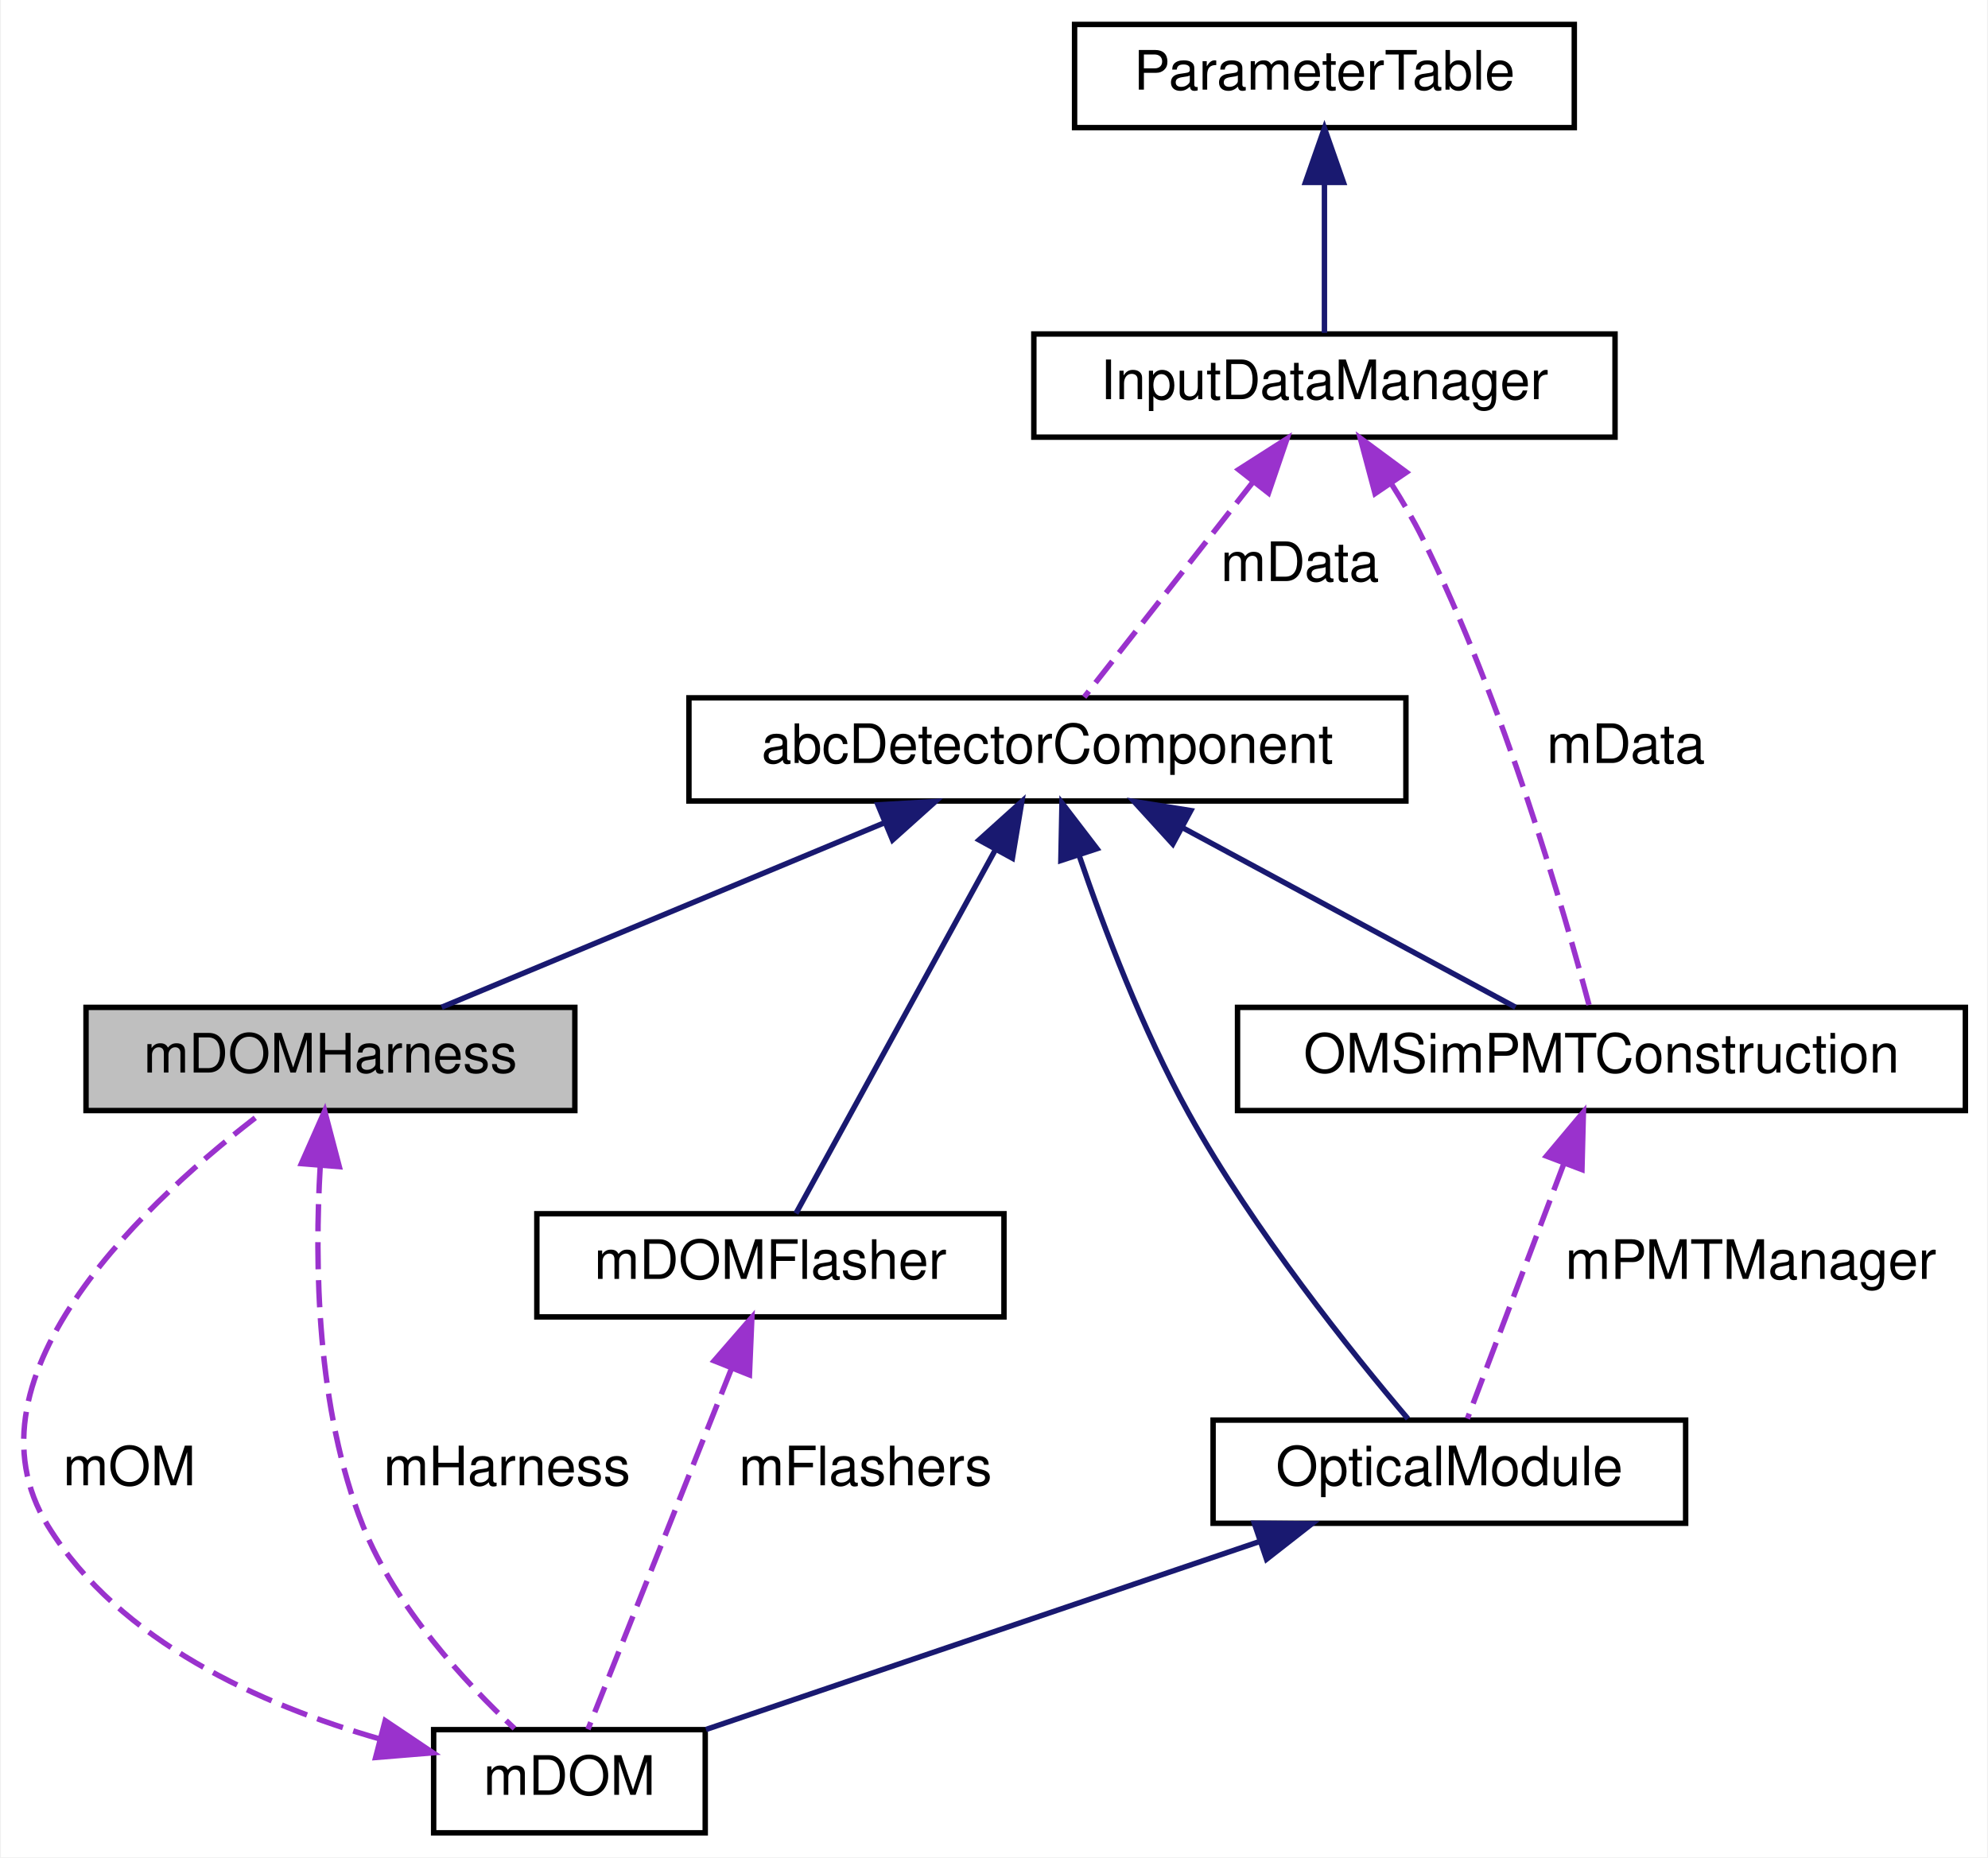
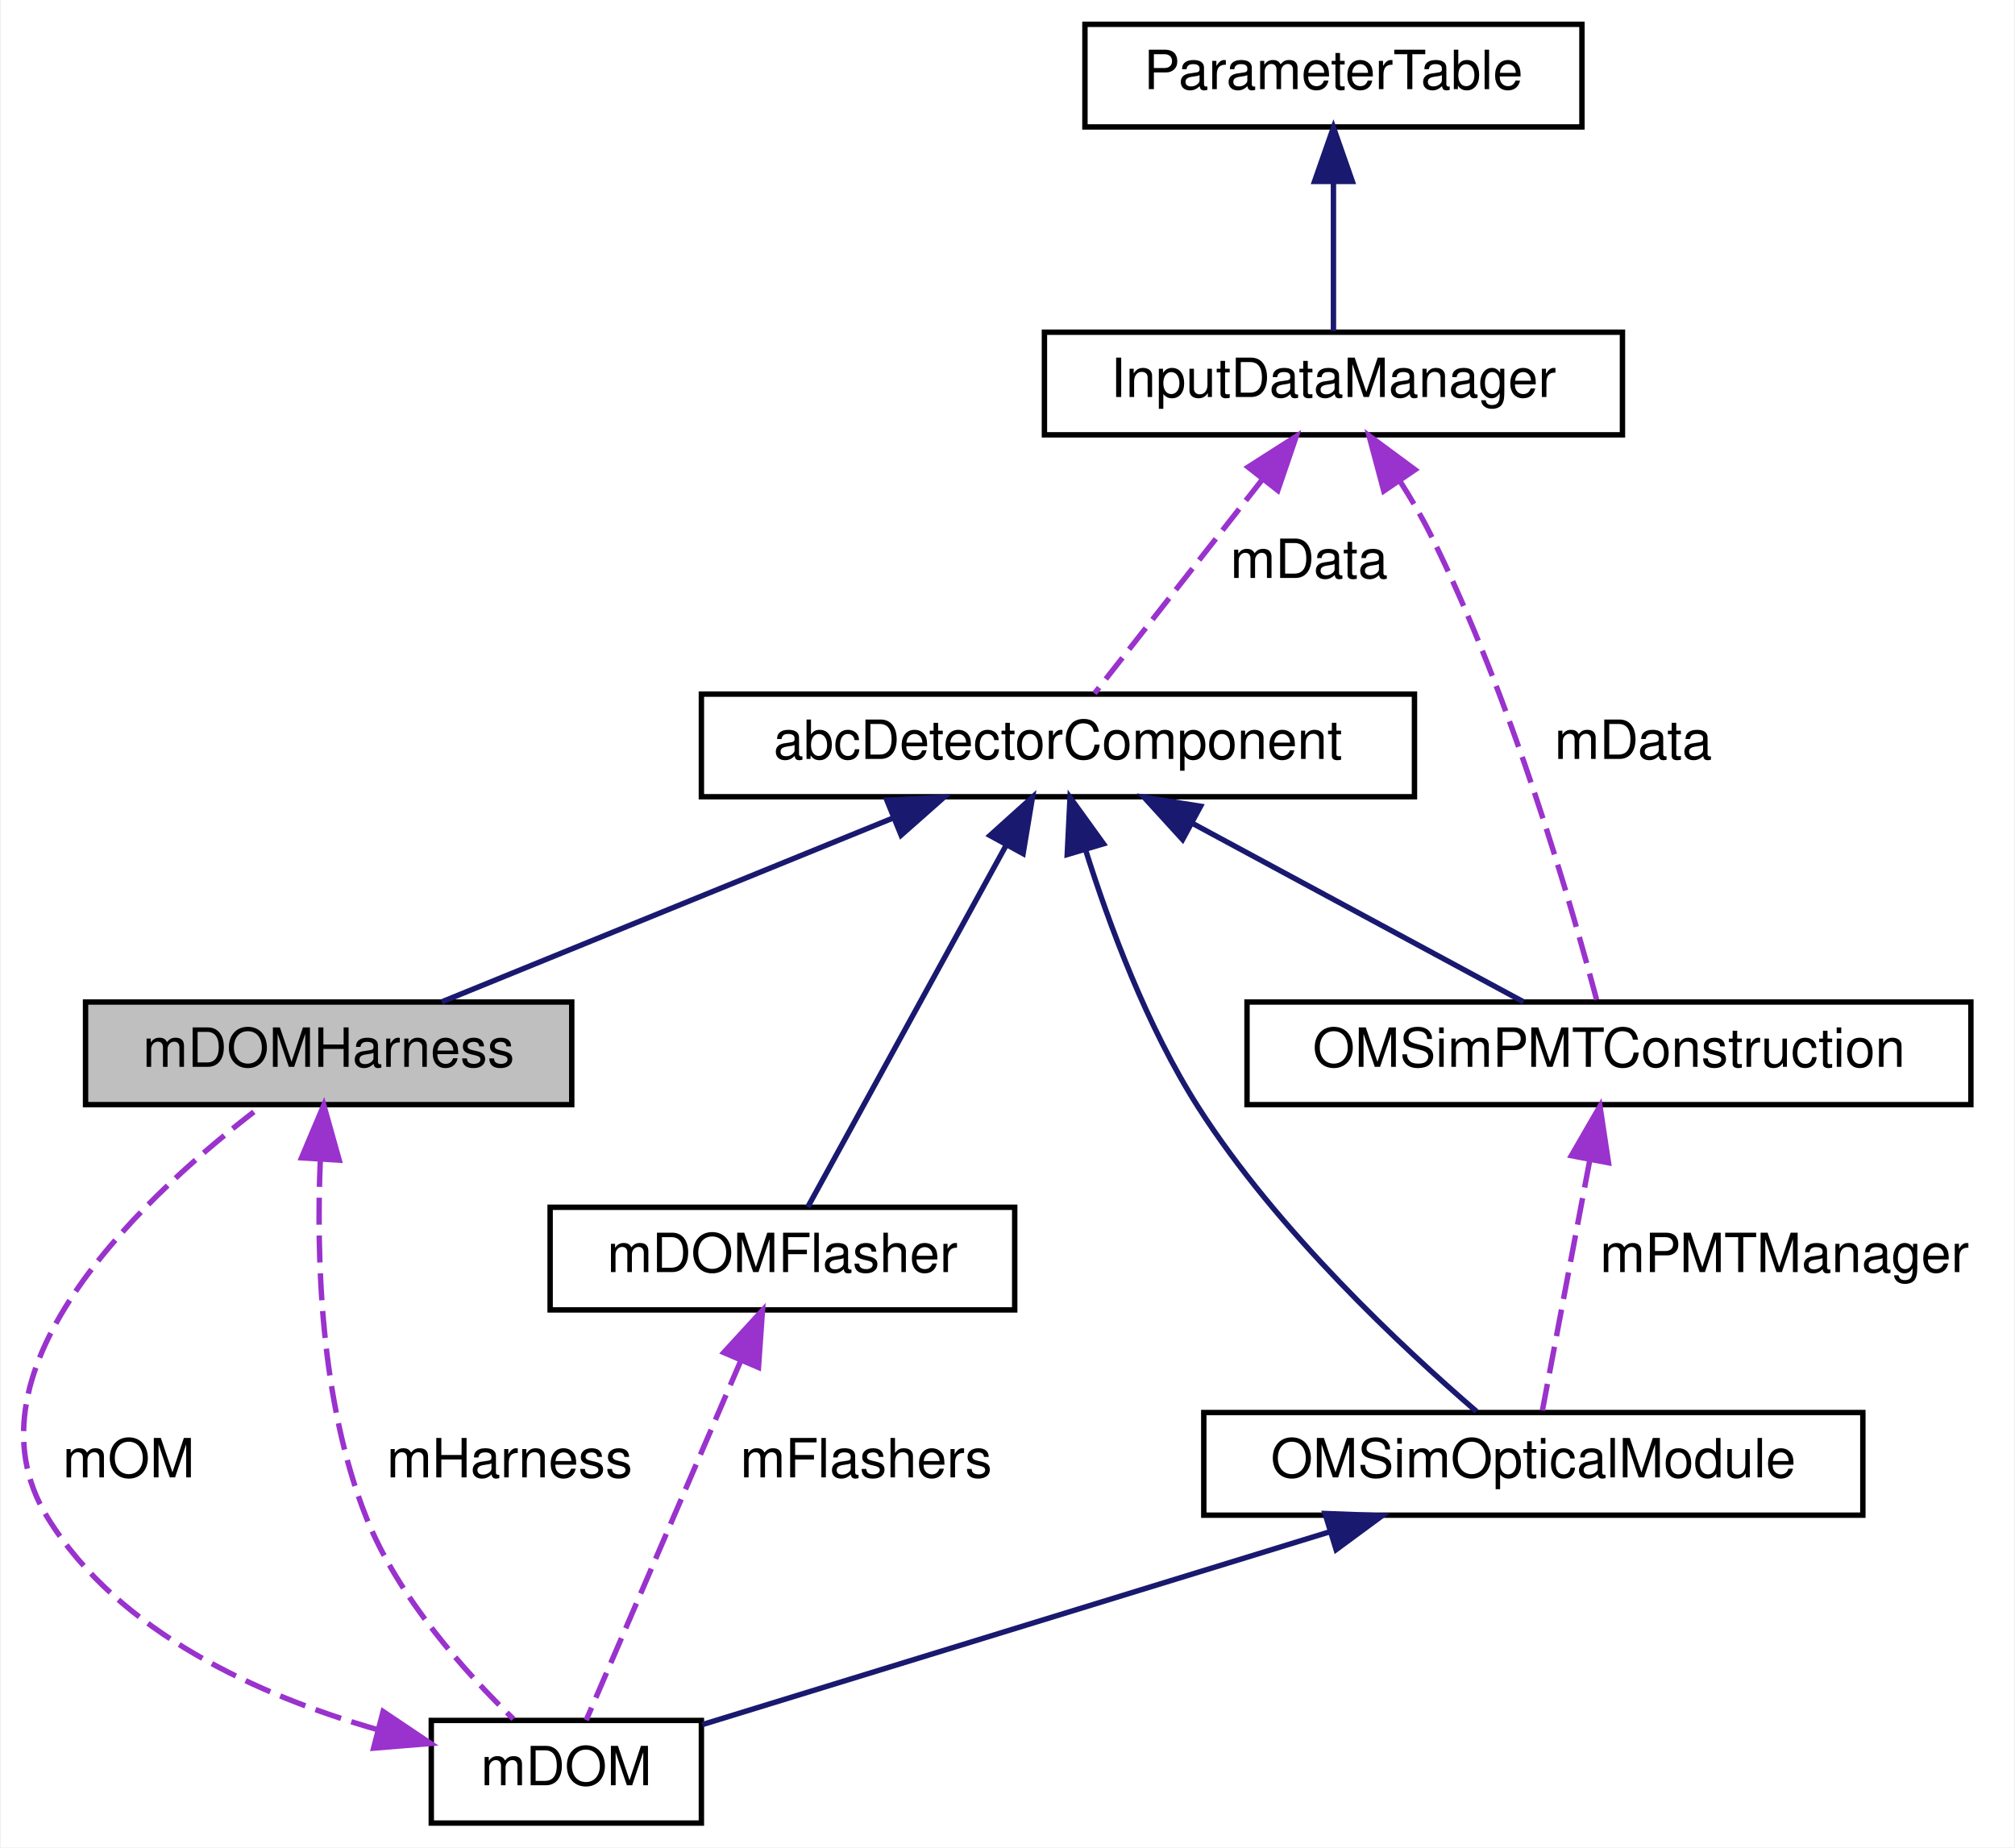
- <svg xmlns="http://www.w3.org/2000/svg" xmlns:xlink="http://www.w3.org/1999/xlink" width="366pt" height="342pt" viewBox="0.00 0.00 365.67 342.00">
+ <svg xmlns="http://www.w3.org/2000/svg" xmlns:xlink="http://www.w3.org/1999/xlink" width="373pt" height="342pt" viewBox="0.00 0.00 372.67 342.00">
  <g id="graph0" class="graph" transform="scale(1 1) rotate(0) translate(4 338)">
-     <polygon fill="white" stroke="transparent" points="-4,4 -4,-338 361.67,-338 361.67,4 -4,4" />
+     <polygon fill="white" stroke="transparent" points="-4,4 -4,-338 368.67,-338 368.67,4 -4,4" />
    <g id="node1" class="node">
      <g id="a_node1">
        <a xlink:title=" ">
          <polygon fill="#bfbfbf" stroke="black" points="11.67,-133.5 11.67,-152.5 101.67,-152.5 101.67,-133.5 11.67,-133.5" />
          <text text-anchor="middle" x="56.67" y="-140.5" font-family="Helvetica,sans-Serif" font-size="10.00">mDOMHarness</text>
        </a>
      </g>
    </g>
    <g id="node5" class="node">
      <g id="a_node5">
        <a xlink:href="classm_d_o_m.html" target="_top" xlink:title=" ">
          <polygon fill="white" stroke="black" points="75.67,-0.5 75.67,-19.5 125.67,-19.5 125.67,-0.5 75.67,-0.5" />
          <text text-anchor="middle" x="100.67" y="-7.5" font-family="Helvetica,sans-Serif" font-size="10.00">mDOM</text>
        </a>
      </g>
    </g>
    <g id="edge10" class="edge">
-       <path fill="none" stroke="#9a32cd" stroke-dasharray="5,2" d="M54.79,-123.26C53.74,-105.54 54.06,-78.52 62.67,-57 68.67,-42 81.47,-28.2 90.55,-19.71" />
-       <polygon fill="#9a32cd" stroke="#9a32cd" points="51.32,-123.73 55.61,-133.42 58.3,-123.17 51.32,-123.73" />
-       <text text-anchor="middle" x="89.17" y="-64.5" font-family="Helvetica,sans-Serif" font-size="10.00"> mHarness</text>
+       <path fill="none" stroke="#9a32cd" stroke-dasharray="5,2" d="M55.13,-123.27C54.38,-105.56 55.07,-78.55 63.67,-57 69.6,-42.15 82.04,-28.32 90.86,-19.78" />
+       <polygon fill="#9a32cd" stroke="#9a32cd" points="51.65,-123.66 55.77,-133.42 58.63,-123.22 51.65,-123.66" />
+       <text text-anchor="middle" x="90.17" y="-64.5" font-family="Helvetica,sans-Serif" font-size="10.00"> mHarness</text>
    </g>
    <g id="node2" class="node">
      <g id="a_node2">
        <a xlink:href="classabc_detector_component.html" target="_top" xlink:title="Abstract base class used for constructing detector components.">
-           <polygon fill="white" stroke="black" points="122.67,-190.5 122.67,-209.5 254.67,-209.5 254.67,-190.5 122.67,-190.5" />
-           <text text-anchor="middle" x="188.67" y="-197.5" font-family="Helvetica,sans-Serif" font-size="10.00">abcDetectorComponent</text>
+           <polygon fill="white" stroke="black" points="125.67,-190.5 125.67,-209.5 257.67,-209.5 257.67,-190.5 125.67,-190.5" />
+           <text text-anchor="middle" x="191.67" y="-197.5" font-family="Helvetica,sans-Serif" font-size="10.00">abcDetectorComponent</text>
        </a>
      </g>
    </g>
    <g id="edge1" class="edge">
-       <path fill="none" stroke="midnightblue" d="M158.7,-186.51C133.78,-176.13 98.99,-161.63 77.15,-152.53" />
-       <polygon fill="midnightblue" stroke="midnightblue" points="157.47,-189.79 168.05,-190.41 160.16,-183.33 157.47,-189.79" />
+       <path fill="none" stroke="midnightblue" d="M161.02,-186.51C135.53,-176.13 99.95,-161.63 77.62,-152.53" />
+       <polygon fill="midnightblue" stroke="midnightblue" points="160,-189.87 170.58,-190.41 162.64,-183.39 160,-189.87" />
    </g>
    <g id="node6" class="node">
      <g id="a_node6">
-         <a xlink:href="class_optical_module.html" target="_top" xlink:title="Base class for OMs works as interface.">
-           <polygon fill="white" stroke="black" points="219.17,-57.5 219.17,-76.5 306.17,-76.5 306.17,-57.5 219.17,-57.5" />
-           <text text-anchor="middle" x="262.67" y="-64.5" font-family="Helvetica,sans-Serif" font-size="10.00">OpticalModule</text>
+         <a xlink:href="class_o_m_sim_optical_module.html" target="_top" xlink:title="Base class for OMs works as interface.">
+           <polygon fill="white" stroke="black" points="218.67,-57.5 218.67,-76.5 340.67,-76.5 340.67,-57.5 218.67,-57.5" />
+           <text text-anchor="middle" x="279.67" y="-64.5" font-family="Helvetica,sans-Serif" font-size="10.00">OMSimOpticalModule</text>
        </a>
      </g>
    </g>
    <g id="edge6" class="edge">
-       <path fill="none" stroke="midnightblue" d="M194.5,-180.5C199.12,-166.94 206.2,-148.3 214.67,-133 226.63,-111.4 244.83,-88.78 255.04,-76.75" />
-       <polygon fill="midnightblue" stroke="midnightblue" points="191.14,-179.54 191.35,-190.13 197.79,-181.72 191.14,-179.54" />
+       <path fill="none" stroke="midnightblue" d="M196.8,-180.62C201.13,-166.86 208.15,-147.9 217.67,-133 232.28,-110.13 255.67,-88.32 269.16,-76.7" />
+       <polygon fill="midnightblue" stroke="midnightblue" points="193.39,-179.8 193.91,-190.38 200.1,-181.79 193.39,-179.8" />
    </g>
    <g id="node7" class="node">
      <g id="a_node7">
        <a xlink:href="class_o_m_sim_p_m_t_construction.html" target="_top" xlink:title=" ">
-           <polygon fill="white" stroke="black" points="223.67,-133.5 223.67,-152.5 357.67,-152.5 357.67,-133.5 223.67,-133.5" />
-           <text text-anchor="middle" x="290.67" y="-140.5" font-family="Helvetica,sans-Serif" font-size="10.00">OMSimPMTConstruction</text>
+           <polygon fill="white" stroke="black" points="226.67,-133.5 226.67,-152.5 360.67,-152.5 360.67,-133.5 226.67,-133.5" />
+           <text text-anchor="middle" x="293.67" y="-140.5" font-family="Helvetica,sans-Serif" font-size="10.00">OMSimPMTConstruction</text>
        </a>
      </g>
    </g>
    <g id="edge8" class="edge">
-       <path fill="none" stroke="midnightblue" d="M213.64,-185.54C232.74,-175.24 258.5,-161.35 274.85,-152.53" />
-       <polygon fill="midnightblue" stroke="midnightblue" points="211.75,-182.58 204.61,-190.41 215.07,-188.74 211.75,-182.58" />
+       <path fill="none" stroke="midnightblue" d="M216.64,-185.54C235.74,-175.24 261.5,-161.35 277.85,-152.53" />
+       <polygon fill="midnightblue" stroke="midnightblue" points="214.75,-182.58 207.61,-190.41 218.07,-188.74 214.75,-182.58" />
    </g>
    <g id="node8" class="node">
      <g id="a_node8">
        <a xlink:href="classm_d_o_m_flasher.html" target="_top" xlink:title="The mDOMFlasher class represents the 10 flashers in an mDOM optical module.">
-           <polygon fill="white" stroke="black" points="94.67,-95.5 94.67,-114.5 180.67,-114.5 180.67,-95.5 94.67,-95.5" />
-           <text text-anchor="middle" x="137.67" y="-102.5" font-family="Helvetica,sans-Serif" font-size="10.00">mDOMFlasher</text>
+           <polygon fill="white" stroke="black" points="97.67,-95.5 97.67,-114.5 183.67,-114.5 183.67,-95.5 97.67,-95.5" />
+           <text text-anchor="middle" x="140.67" y="-102.5" font-family="Helvetica,sans-Serif" font-size="10.00">mDOMFlasher</text>
        </a>
      </g>
    </g>
    <g id="edge12" class="edge">
-       <path fill="none" stroke="midnightblue" d="M179.05,-181.45C168.1,-161.49 150.67,-129.7 142.37,-114.56" />
-       <polygon fill="midnightblue" stroke="midnightblue" points="176.09,-183.33 183.96,-190.42 182.22,-179.97 176.09,-183.33" />
+       <path fill="none" stroke="midnightblue" d="M182.05,-181.45C171.1,-161.49 153.67,-129.7 145.37,-114.56" />
+       <polygon fill="midnightblue" stroke="midnightblue" points="179.09,-183.33 186.96,-190.42 185.22,-179.97 179.09,-183.33" />
    </g>
    <g id="node3" class="node">
      <g id="a_node3">
        <a xlink:href="class_input_data_manager.html" target="_top" xlink:title="Manages the input data, including parsing and storing material properties.">
-           <polygon fill="white" stroke="black" points="186.17,-257.5 186.17,-276.5 293.17,-276.5 293.17,-257.5 186.17,-257.5" />
-           <text text-anchor="middle" x="239.67" y="-264.5" font-family="Helvetica,sans-Serif" font-size="10.00">InputDataManager</text>
+           <polygon fill="white" stroke="black" points="189.17,-257.5 189.17,-276.5 296.17,-276.5 296.17,-257.5 189.17,-257.5" />
+           <text text-anchor="middle" x="242.67" y="-264.5" font-family="Helvetica,sans-Serif" font-size="10.00">InputDataManager</text>
        </a>
      </g>
    </g>
    <g id="edge2" class="edge">
-       <path fill="none" stroke="#9a32cd" stroke-dasharray="5,2" d="M226.54,-249.27C216.6,-236.6 203.34,-219.7 195.44,-209.63" />
-       <polygon fill="#9a32cd" stroke="#9a32cd" points="223.87,-251.53 232.79,-257.23 229.37,-247.21 223.87,-251.53" />
-       <text text-anchor="middle" x="235.17" y="-231" font-family="Helvetica,sans-Serif" font-size="10.00"> mData</text>
+       <path fill="none" stroke="#9a32cd" stroke-dasharray="5,2" d="M229.54,-249.27C219.6,-236.6 206.34,-219.7 198.44,-209.63" />
+       <polygon fill="#9a32cd" stroke="#9a32cd" points="226.87,-251.53 235.79,-257.23 232.37,-247.21 226.87,-251.53" />
+       <text text-anchor="middle" x="238.17" y="-231" font-family="Helvetica,sans-Serif" font-size="10.00"> mData</text>
    </g>
    <g id="edge9" class="edge">
-       <path fill="none" stroke="#9a32cd" stroke-dasharray="5,2" d="M251.96,-248.96C254.02,-245.74 256.02,-242.33 257.67,-239 272.74,-208.67 283.92,-169.75 288.45,-152.68" />
-       <polygon fill="#9a32cd" stroke="#9a32cd" points="248.99,-247.11 246.26,-257.34 254.78,-251.04 248.99,-247.11" />
-       <text text-anchor="middle" x="295.17" y="-197.5" font-family="Helvetica,sans-Serif" font-size="10.00"> mData</text>
+       <path fill="none" stroke="#9a32cd" stroke-dasharray="5,2" d="M254.96,-248.96C257.02,-245.74 259.02,-242.33 260.67,-239 275.74,-208.67 286.92,-169.75 291.45,-152.68" />
+       <polygon fill="#9a32cd" stroke="#9a32cd" points="251.99,-247.11 249.26,-257.34 257.78,-251.04 251.99,-247.11" />
+       <text text-anchor="middle" x="298.17" y="-197.5" font-family="Helvetica,sans-Serif" font-size="10.00"> mData</text>
    </g>
    <g id="node4" class="node">
      <g id="a_node4">
        <a xlink:href="class_parameter_table.html" target="_top" xlink:title="A utility class for managing JSON-based data tables.">
-           <polygon fill="white" stroke="black" points="193.67,-314.5 193.67,-333.5 285.67,-333.5 285.67,-314.5 193.67,-314.5" />
-           <text text-anchor="middle" x="239.67" y="-321.5" font-family="Helvetica,sans-Serif" font-size="10.00">ParameterTable</text>
+           <polygon fill="white" stroke="black" points="196.67,-314.5 196.67,-333.5 288.67,-333.5 288.67,-314.5 196.67,-314.5" />
+           <text text-anchor="middle" x="242.67" y="-321.5" font-family="Helvetica,sans-Serif" font-size="10.00">ParameterTable</text>
        </a>
      </g>
    </g>
    <g id="edge3" class="edge">
-       <path fill="none" stroke="midnightblue" d="M239.67,-304.12C239.67,-294.82 239.67,-284.06 239.67,-276.71" />
-       <polygon fill="midnightblue" stroke="midnightblue" points="236.17,-304.41 239.67,-314.41 243.17,-304.41 236.17,-304.41" />
+       <path fill="none" stroke="midnightblue" d="M242.67,-304.12C242.67,-294.82 242.67,-284.06 242.67,-276.71" />
+       <polygon fill="midnightblue" stroke="midnightblue" points="239.17,-304.41 242.67,-314.41 246.17,-304.41 239.17,-304.41" />
    </g>
    <g id="edge4" class="edge">
      <path fill="none" stroke="#9a32cd" stroke-dasharray="5,2" d="M65.65,-17.82C43.97,-24.05 17.84,-35.69 4.67,-57 -12.52,-84.81 24.02,-117.89 44.32,-133.3" />
      <polygon fill="#9a32cd" stroke="#9a32cd" points="66.75,-21.15 75.55,-15.24 64.99,-14.37 66.75,-21.15" />
      <text text-anchor="middle" x="19.67" y="-64.5" font-family="Helvetica,sans-Serif" font-size="10.00"> mOM</text>
    </g>
    <g id="edge5" class="edge">
-       <path fill="none" stroke="midnightblue" d="M227.5,-54.06C196.82,-43.64 153.08,-28.79 125.81,-19.53" />
-       <polygon fill="midnightblue" stroke="midnightblue" points="226.76,-57.51 237.36,-57.41 229.01,-50.88 226.76,-57.51" />
+       <path fill="none" stroke="midnightblue" d="M241.86,-54.38C206.94,-43.65 156.04,-28.01 125.84,-18.73" />
+       <polygon fill="midnightblue" stroke="midnightblue" points="241.11,-57.81 251.7,-57.41 243.17,-51.12 241.11,-57.81" />
    </g>
    <g id="edge7" class="edge">
-       <path fill="none" stroke="#9a32cd" stroke-dasharray="5,2" d="M283.67,-123.51C278.02,-108.57 270.32,-88.22 265.99,-76.77" />
-       <polygon fill="#9a32cd" stroke="#9a32cd" points="280.54,-125.11 287.35,-133.22 287.08,-122.63 280.54,-125.11" />
-       <text text-anchor="middle" x="318.17" y="-102.5" font-family="Helvetica,sans-Serif" font-size="10.00"> mPMTManager</text>
+       <path fill="none" stroke="#9a32cd" stroke-dasharray="5,2" d="M290.09,-123.07C287.27,-108.18 283.48,-88.11 281.33,-76.77" />
+       <polygon fill="#9a32cd" stroke="#9a32cd" points="286.71,-124.05 292.01,-133.22 293.59,-122.74 286.71,-124.05" />
+       <text text-anchor="middle" x="326.17" y="-102.5" font-family="Helvetica,sans-Serif" font-size="10.00"> mPMTManager</text>
    </g>
    <g id="edge11" class="edge">
-       <path fill="none" stroke="#9a32cd" stroke-dasharray="5,2" d="M130.47,-85.9C122.52,-65.91 110.05,-34.56 104.08,-19.56" />
-       <polygon fill="#9a32cd" stroke="#9a32cd" points="127.31,-87.42 134.26,-95.42 133.81,-84.83 127.31,-87.42" />
-       <text text-anchor="middle" x="155.17" y="-64.5" font-family="Helvetica,sans-Serif" font-size="10.00"> mFlashers</text>
+       <path fill="none" stroke="#9a32cd" stroke-dasharray="5,2" d="M133,-86.17C124.41,-66.2 110.84,-34.63 104.35,-19.56" />
+       <polygon fill="#9a32cd" stroke="#9a32cd" points="129.81,-87.61 136.98,-95.42 136.24,-84.85 129.81,-87.61" />
+       <text text-anchor="middle" x="156.17" y="-64.5" font-family="Helvetica,sans-Serif" font-size="10.00"> mFlashers</text>
    </g>
  </g>
</svg>
